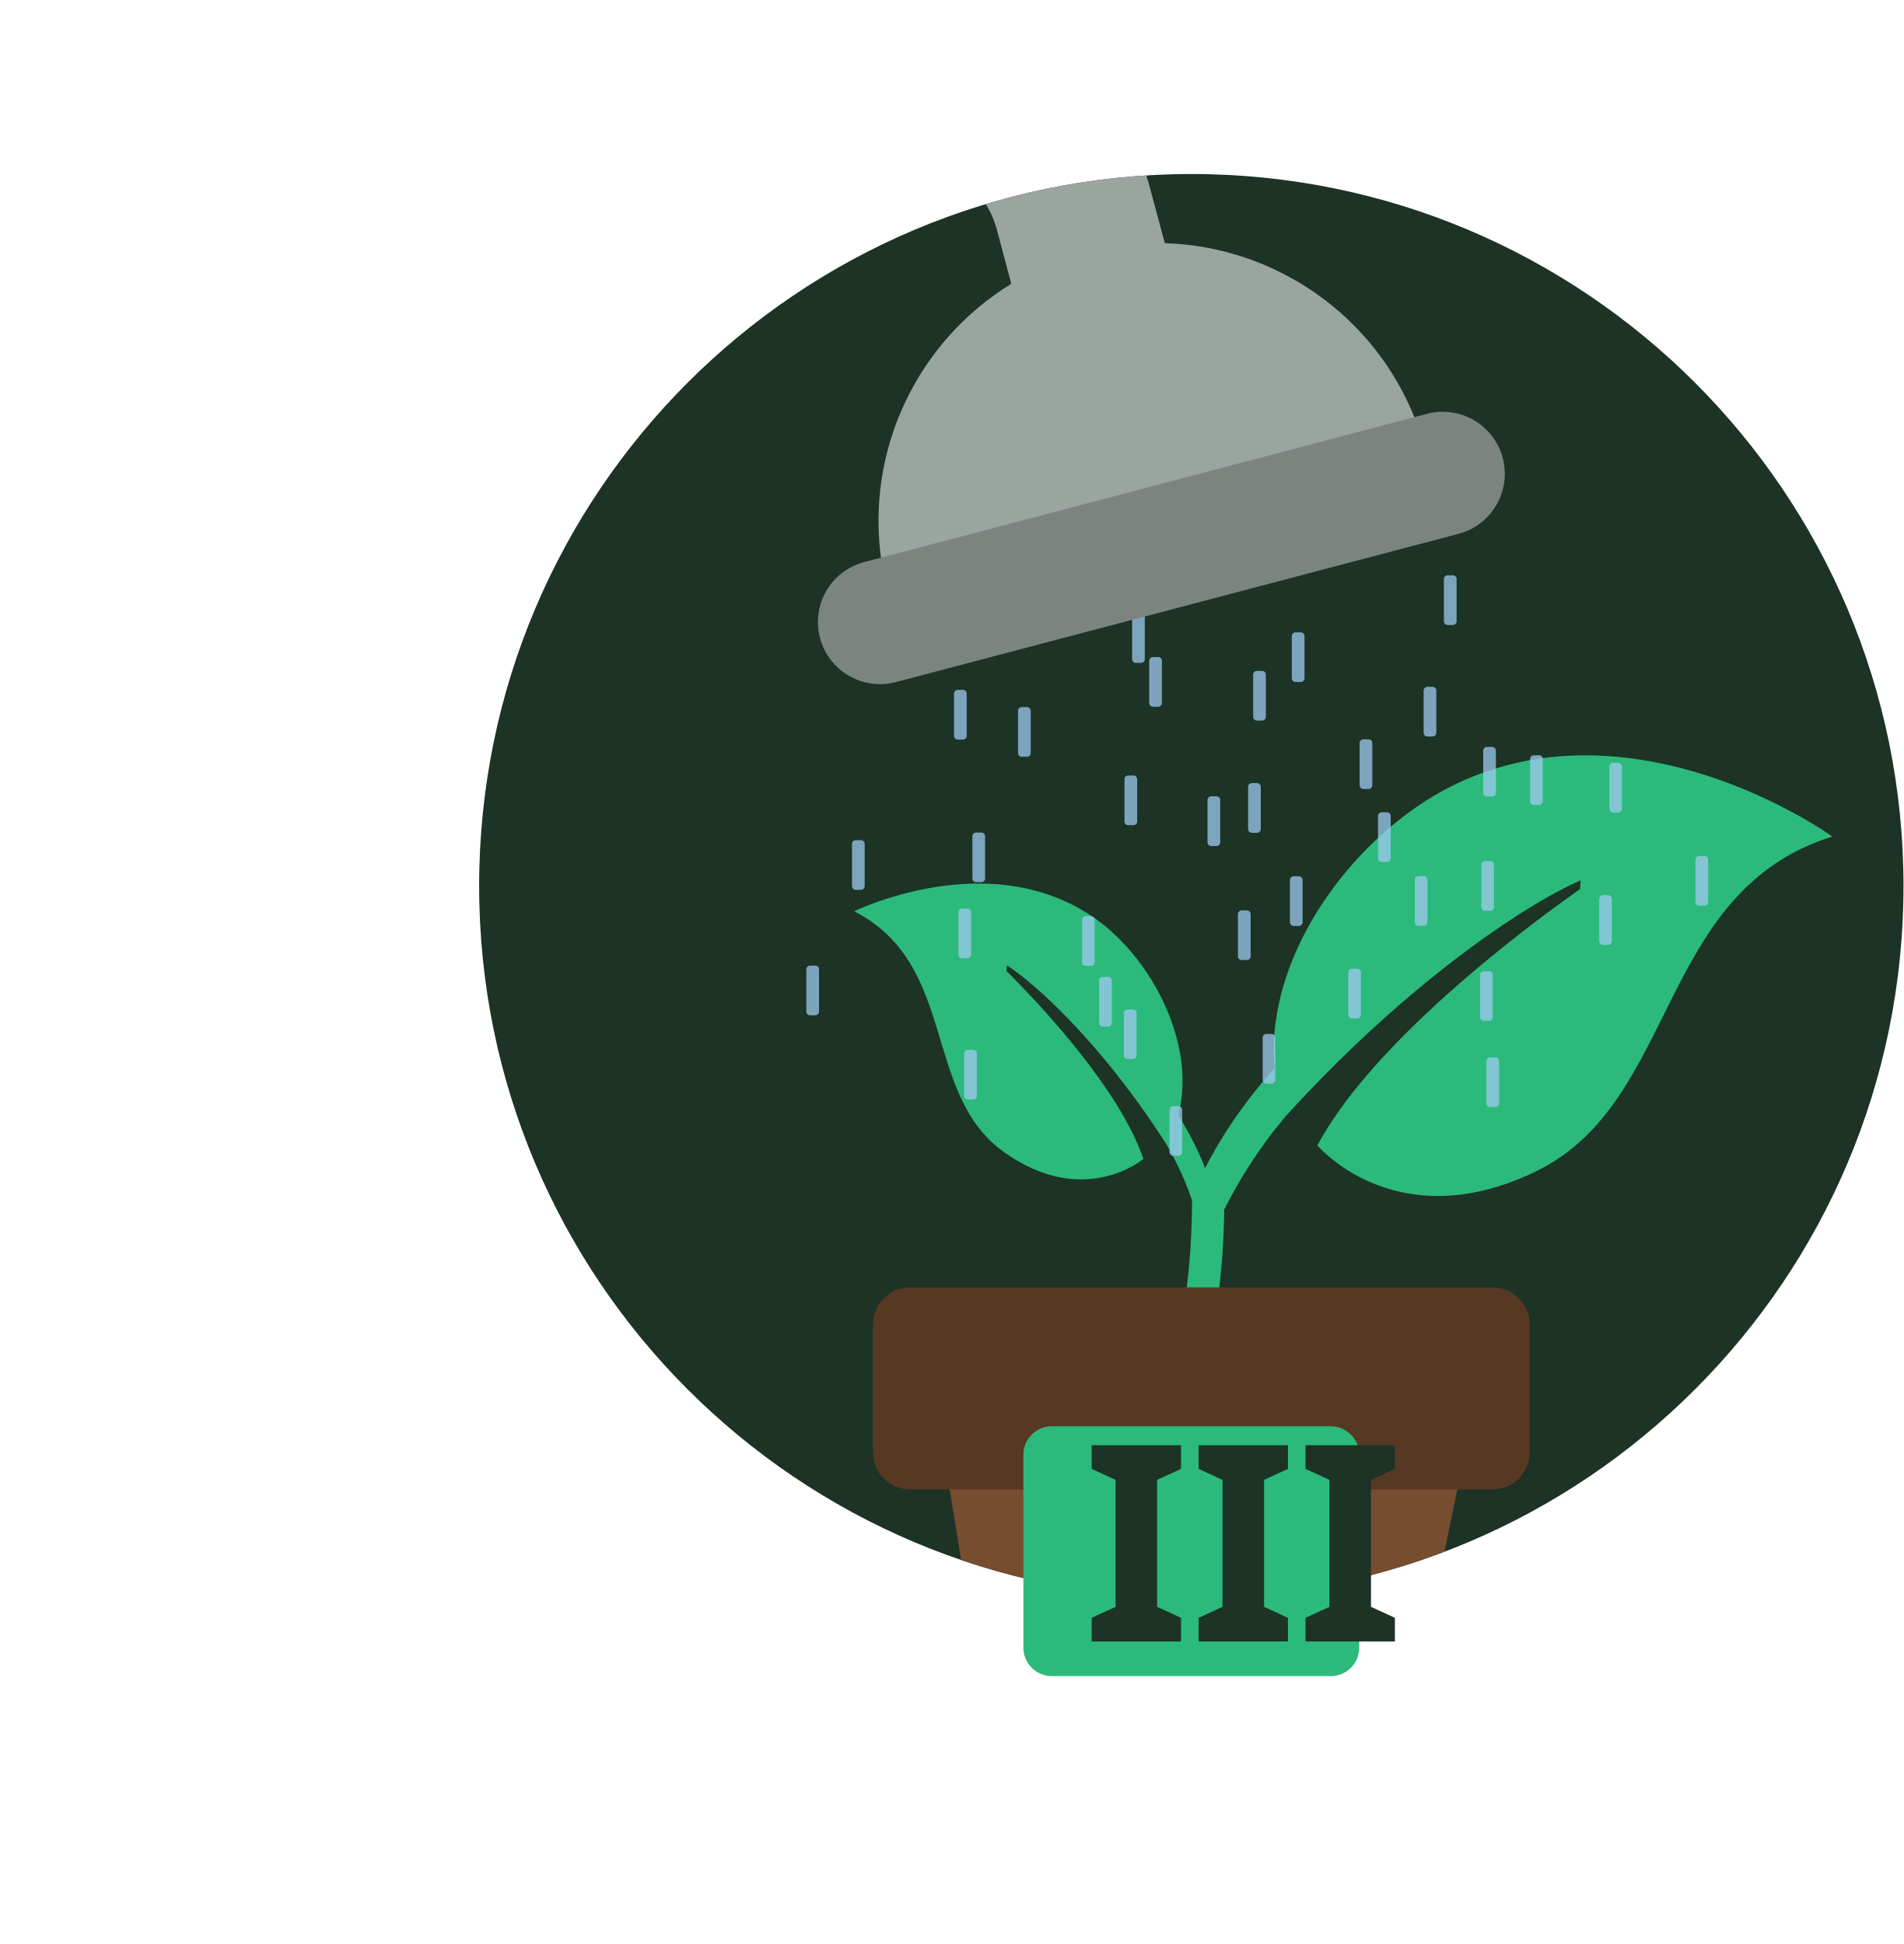
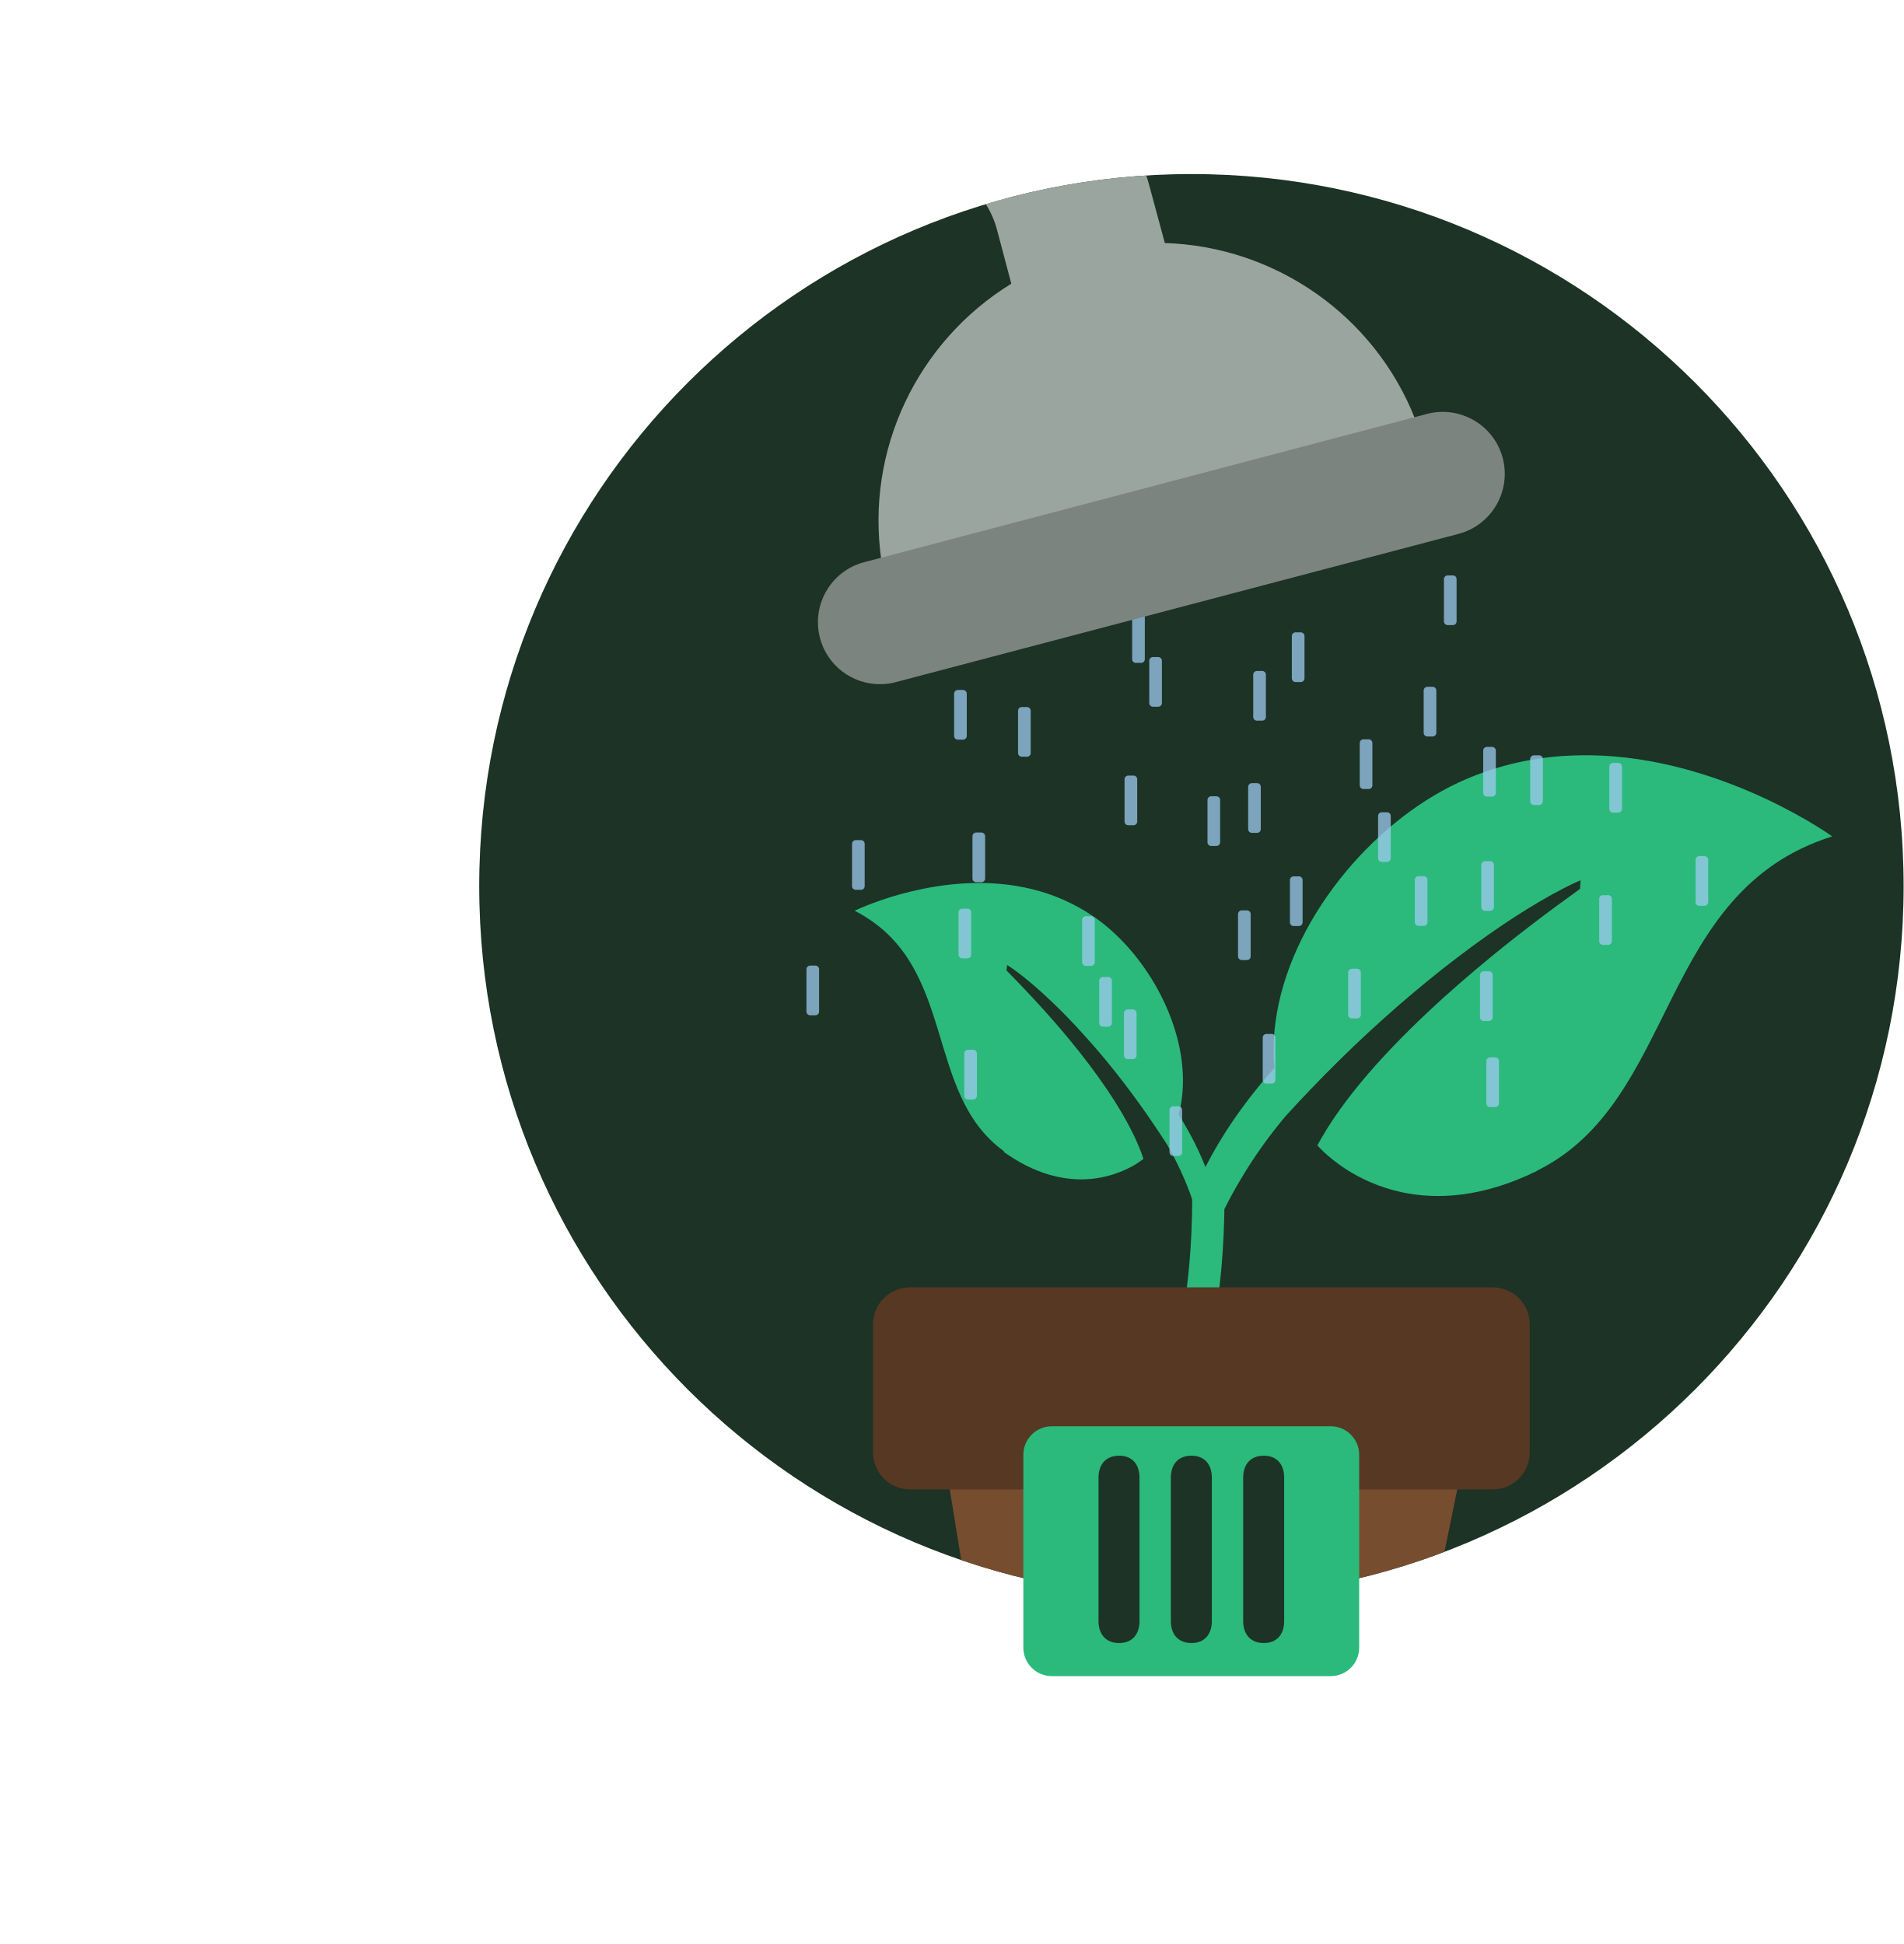
- <svg xmlns="http://www.w3.org/2000/svg" id="Calque_2" data-name="Calque 2" viewBox="0 0 855.75 874.16">
+ <svg xmlns="http://www.w3.org/2000/svg" id="Calque_2" data-name="Calque 2" viewBox="0 0 120.28 122.86">
  <defs>
    <style>
      .cls-1 {
-         stroke: #9ecaef;
-         stroke-linecap: round;
-         stroke-linejoin: round;
-         stroke-width: 3.35px;
+         fill: #7c8480;
      }

-       .cls-1, .cls-2, .cls-3 {
-         fill: none;
+       .cls-1, .cls-2, .cls-3, .cls-4, .cls-5, .cls-6, .cls-7 {
+         stroke-width: 0px;
      }

      .cls-2 {
-         stroke: #2bba7c;
-         stroke-miterlimit: 10;
-         stroke-width: 14.51px;
+         fill: #2bba7c;
      }

-       .cls-4 {
-         fill: #7c8480;
-       }
- 
-       .cls-4, .cls-5, .cls-3, .cls-6, .cls-7, .cls-8, .cls-9 {
-         stroke-width: 0px;
-       }
- 
-       .cls-5 {
-         fill: #2bba7c;
+       .cls-3, .cls-8, .cls-9 {
+         fill: none;
      }

      .cls-10 {
        opacity: .75;
      }

-       .cls-6 {
+       .cls-4 {
        fill: #774d2f;
      }

      .cls-11 {
        clip-path: url(#clippath);
      }

-       .cls-12 {
-         font-family: Como-ExtraBold, Como;
-         font-size: 123.59px;
-         font-weight: 700;
+       .cls-8 {
+         stroke: #2bba7c;
+         stroke-miterlimit: 10;
+         stroke-width: 2.04px;
      }

-       .cls-12, .cls-8 {
+       .cls-5 {
+         fill: #9ba5a0;
+       }
+ 
+       .cls-6 {
        fill: #1c3326;
      }

      .cls-7 {
-         fill: #9ba5a0;
+         fill: #563823;
      }

      .cls-9 {
-         fill: #563823;
+         stroke: #9ecaef;
+         stroke-linecap: round;
+         stroke-linejoin: round;
+         stroke-width: .47px;
      }
    </style>
    <clipPath id="clippath">
-       <circle class="cls-3" cx="535.58" cy="398.42" r="320.17" />
+       <circle class="cls-3" cx="75.28" cy="56" r="45" />
    </clipPath>
  </defs>
  <g id="Calque_1-2" data-name="Calque 1">
    <g>
      <g>
-         <circle class="cls-8" cx="535.58" cy="398.42" r="320.17" />
+         <circle class="cls-6" cx="75.28" cy="56" r="45" />
        <g class="cls-11">
          <g>
            <g>
-               <path class="cls-6" d="m600.03,874.16h-125.98c-9.17,0-16.68-7.51-16.68-16.68l-33.71-207.96c0-9.17,7.51-16.68,16.68-16.68h202.28c9.17,0,16.68,7.51,16.68,16.68l-42.59,207.96c0,9.17-7.51,16.68-16.68,16.68Z" />
+               <path class="cls-4" d="m84.34,122.86h-17.71c-1.29,0-2.34-1.05-2.34-2.34l-4.74-29.23c0-1.29,1.05-2.34,2.34-2.34h28.43c1.29,0,2.34,1.05,2.34,2.34l-5.99,29.23c0,1.29-1.05,2.34-2.34,2.34Z" />
              <g>
-                 <path class="cls-5" d="m690.83,526.59c-24.57,12-44.96,12.89-60.69,9.51-10.17-2.18-18.39-6.14-24.54-10.05-4.77-3.02-8.3-6.01-10.53-8.11-1.88-1.77-2.83-2.91-2.83-2.91.6-1.11,1.21-2.23,1.87-3.34,12.54-21.75,33.91-44.23,55.58-63.74,4.6-4.13,9.2-8.13,13.74-11.96,17.88-15.08,34.7-27.55,45.54-35.26.46-.34.92-.67,1.37-.98.12-1.3.19-2.6.26-3.9-2.34,1.02-4.9,2.24-7.65,3.65-12.5,6.4-29,16.83-47.68,31.05-4.62,3.52-9.36,7.27-14.23,11.25-16.51,13.52-34.24,29.7-52.09,48.38-3.69,3.85-7.38,7.82-11.07,11.88-.99,1.18-1.95,2.35-2.89,3.52-7.38,9.19-13.14,17.93-17.44,25.16-2.84,4.79-5.02,8.93-6.61,12.11-1.15,2.33-3.3,3.82-5.67,4.21h-.01c-1.64-.23-3.25-.48-4.88-.77h-.01c-3.56-1.84-5.18-6.07-3.67-9.82.89-2.21,2.05-4.92,3.53-8.04,5.01-10.5,13.72-25.67,28.19-42.85,1.45-1.73,2.97-3.47,4.54-5.24-.6-6.83-.4-13.73.51-20.58,6.02-45.56,43.18-89.61,82.23-107.77,15.66-7.29,31.48-10.91,46.82-11.99,6.25-.44,12.42-.46,18.46-.13,56.73,3.03,102.77,36.28,102.77,36.28-78.9,24.72-69.07,119.21-132.93,150.42Z" />
-                 <path class="cls-5" d="m451.17,517.92c14.08,10.11,26.73,12.83,36.93,12.38,6.59-.29,12.15-1.89,16.4-3.68,3.3-1.38,5.82-2.88,7.44-3.95,1.36-.91,2.08-1.52,2.08-1.52-.26-.76-.52-1.52-.81-2.29-5.53-14.93-16.5-31.24-27.98-45.74-2.44-3.07-4.89-6.06-7.32-8.93-9.57-11.32-18.76-20.9-24.72-26.87-.25-.26-.51-.52-.75-.76.07-.82.15-1.64.25-2.47,1.35.88,2.83,1.92,4.39,3.09,7.13,5.33,16.34,13.59,26.51,24.46,2.51,2.69,5.08,5.54,7.7,8.54,8.88,10.2,18.25,22.19,27.42,35.77,1.9,2.8,3.79,5.67,5.66,8.6.49.84.97,1.68,1.44,2.51,3.64,6.52,6.31,12.6,8.23,17.58,1.26,3.29,2.19,6.11,2.85,8.27.47,1.58,1.65,2.73,3.1,3.23h0c1.05.03,2.08.04,3.13.04h0c2.42-.77,3.88-3.24,3.33-5.75-.32-1.48-.76-3.29-1.36-5.4-2.02-7.09-5.86-17.5-13.08-29.77-.73-1.23-1.49-2.48-2.28-3.76,1.1-4.21,1.71-8.54,1.86-12.92,1.07-29.11-17.48-60.59-39.97-76.08-9.02-6.22-18.52-10.15-28-12.46-3.86-.94-7.71-1.6-11.53-2.04-35.78-4.12-68.08,11.78-68.08,11.78,46.69,23.82,30.53,81.83,67.13,108.11Z" />
-                 <path class="cls-2" d="m543.19,537.88c0,45.83-8.03,82.91-17.95,82.91" />
+                 <path class="cls-2" d="m97.1,74.01c-3.45,1.69-6.32,1.81-8.53,1.34-1.43-.31-2.58-.86-3.45-1.41-.67-.43-1.17-.85-1.48-1.14-.26-.25-.4-.41-.4-.41.08-.16.17-.31.26-.47,1.76-3.06,4.77-6.22,7.81-8.96.65-.58,1.29-1.14,1.93-1.68,2.51-2.12,4.88-3.87,6.4-4.96.07-.05.13-.09.19-.14.02-.18.03-.37.04-.55-.33.14-.69.31-1.07.51-1.76.9-4.08,2.36-6.7,4.36-.65.49-1.32,1.02-2,1.58-2.32,1.9-4.81,4.17-7.32,6.8-.52.54-1.04,1.1-1.56,1.67-.14.17-.27.33-.41.5-1.04,1.29-1.85,2.52-2.45,3.54-.4.67-.71,1.25-.93,1.7-.16.33-.46.54-.8.59h0c-.23-.03-.46-.07-.69-.11h0c-.5-.26-.73-.85-.52-1.38.13-.31.29-.69.5-1.13.7-1.48,1.93-3.61,3.96-6.02.2-.24.42-.49.64-.74-.08-.96-.06-1.93.07-2.89.85-6.4,6.07-12.59,11.56-15.15,2.2-1.02,4.42-1.53,6.58-1.68.88-.06,1.75-.06,2.6-.02,7.97.43,14.44,5.1,14.44,5.1-11.09,3.48-9.71,16.75-18.68,21.14Z" />
+                 <path class="cls-2" d="m63.41,72.79c1.98,1.42,3.76,1.8,5.19,1.74.93-.04,1.71-.27,2.31-.52.46-.19.82-.4,1.05-.56.19-.13.29-.21.29-.21-.04-.11-.07-.21-.11-.32-.78-2.1-2.32-4.39-3.93-6.43-.34-.43-.69-.85-1.03-1.26-1.35-1.59-2.64-2.94-3.47-3.78-.04-.04-.07-.07-.11-.11,0-.12.02-.23.04-.35.19.12.4.27.62.43,1,.75,2.3,1.91,3.73,3.44.35.38.71.78,1.08,1.2,1.25,1.43,2.56,3.12,3.85,5.03.27.39.53.8.8,1.21.07.12.14.24.2.35.51.92.89,1.77,1.16,2.47.18.46.31.86.4,1.16.07.22.23.38.44.45h0c.15,0,.29,0,.44,0h0c.34-.11.55-.46.47-.81-.05-.21-.11-.46-.19-.76-.28-1-.82-2.46-1.84-4.18-.1-.17-.21-.35-.32-.53.15-.59.24-1.2.26-1.82.15-4.09-2.46-8.52-5.62-10.69-1.27-.87-2.6-1.43-3.93-1.75-.54-.13-1.08-.23-1.62-.29-5.03-.58-9.57,1.66-9.57,1.66,6.56,3.35,4.29,11.5,9.44,15.2Z" />
+                 <path class="cls-8" d="m76.35,75.6c0,6.44-1.13,11.65-2.52,11.65" />
              </g>
-               <rect class="cls-9" x="392.43" y="578.9" width="295.26" height="90.85" rx="16.68" ry="16.68" />
+               <rect class="cls-7" x="55.16" y="81.36" width="41.5" height="12.77" rx="2.34" ry="2.34" />
            </g>
            <g class="cls-10">
-               <rect class="cls-1" x="447.66" y="73.71" width="2.36" height="18.99" />
-               <rect class="cls-1" x="720.61" y="404.21" width="2.36" height="18.99" />
-               <rect class="cls-1" x="725.17" y="344.71" width="2.36" height="18.99" />
-               <rect class="cls-1" x="763.92" y="386.59" width="2.36" height="18.99" />
-               <rect class="cls-1" x="565.05" y="303.35" width="2.36" height="18.99" />
-               <rect class="cls-1" x="637.7" y="395.66" width="2.36" height="18.99" />
-               <rect class="cls-1" x="558.21" y="411.04" width="2.36" height="18.99" />
-               <rect class="cls-1" x="430.57" y="311.89" width="2.36" height="18.99" />
-               <rect class="cls-1" x="607.79" y="437.26" width="2.36" height="18.99" />
-               <rect class="cls-1" x="669.9" y="477.14" width="2.36" height="18.99" />
-               <rect class="cls-1" x="667.05" y="438.4" width="2.36" height="18.99" />
-               <rect class="cls-1" x="435.13" y="473.72" width="2.36" height="18.99" />
-               <rect class="cls-1" x="495.81" y="440.96" width="2.36" height="18.99" />
-               <rect class="cls-1" x="544.53" y="359.76" width="2.36" height="18.99" />
-               <rect class="cls-1" x="612.91" y="334.12" width="2.36" height="18.99" />
-               <rect class="cls-1" x="668.47" y="337.54" width="2.36" height="18.99" />
-               <rect class="cls-1" x="667.62" y="388.87" width="2.36" height="18.99" />
-               <rect class="cls-1" x="459.35" y="319.63" width="2.36" height="18.99" />
-               <rect class="cls-1" x="438.83" y="376.05" width="2.36" height="18.99" />
-               <rect class="cls-1" x="507.21" y="350.4" width="2.36" height="18.99" />
-               <rect class="cls-1" x="562.77" y="353.82" width="2.36" height="18.99" />
-               <rect class="cls-1" x="581.57" y="395.71" width="2.36" height="18.99" />
-               <rect class="cls-1" x="384.7" y="379.47" width="2.36" height="18.99" />
-               <rect class="cls-1" x="364.18" y="435.88" width="2.36" height="18.99" />
-               <rect class="cls-1" x="432.56" y="410.24" width="2.36" height="18.99" />
-               <rect class="cls-1" x="488.12" y="413.66" width="2.36" height="18.99" />
-               <rect class="cls-1" x="506.93" y="455.54" width="2.36" height="18.99" />
-               <rect class="cls-1" x="602.94" y="229.6" width="2.36" height="18.99" />
-               <rect class="cls-1" x="582.43" y="286.01" width="2.36" height="18.99" />
-               <rect class="cls-1" x="650.81" y="260.37" width="2.36" height="18.99" />
-               <rect class="cls-1" x="641.69" y="310.52" width="2.36" height="18.99" />
-               <rect class="cls-1" x="621.18" y="366.93" width="2.36" height="18.99" />
-               <rect class="cls-1" x="689.56" y="341.29" width="2.36" height="18.99" />
-               <rect class="cls-1" x="443.96" y="251.82" width="2.36" height="18.99" />
-               <rect class="cls-1" x="499.52" y="255.24" width="2.36" height="18.99" />
-               <rect class="cls-1" x="518.32" y="297.13" width="2.36" height="18.99" />
-               <rect class="cls-1" x="463.05" y="141.52" width="2.36" height="18.99" />
-               <rect class="cls-1" x="442.54" y="197.93" width="2.36" height="18.99" />
-               <rect class="cls-1" x="510.92" y="172.29" width="2.36" height="18.99" />
-               <rect class="cls-1" x="566.47" y="175.7" width="2.36" height="18.99" />
-               <rect class="cls-1" x="585.28" y="217.59" width="2.36" height="18.99" />
-               <rect class="cls-1" x="436.27" y="232.12" width="2.36" height="18.99" />
-               <rect class="cls-1" x="491.83" y="235.54" width="2.36" height="18.99" />
-               <rect class="cls-1" x="510.63" y="277.42" width="2.36" height="18.99" />
-               <rect class="cls-1" x="569.32" y="466.6" width="2.36" height="18.99" />
-               <rect class="cls-1" x="527.44" y="499.08" width="2.36" height="18.99" />
+               <rect class="cls-9" x="62.92" y="10.36" width=".33" height="2.67" />
+               <rect class="cls-9" x="101.28" y="56.81" width=".33" height="2.67" />
+               <rect class="cls-9" x="101.92" y="48.45" width=".33" height="2.67" />
+               <rect class="cls-9" x="107.37" y="54.34" width=".33" height="2.67" />
+               <rect class="cls-9" x="79.42" y="42.64" width=".33" height="2.67" />
+               <rect class="cls-9" x="89.63" y="55.61" width=".33" height="2.67" />
+               <rect class="cls-9" x="78.46" y="57.77" width=".33" height="2.67" />
+               <rect class="cls-9" x="60.52" y="43.84" width=".33" height="2.67" />
+               <rect class="cls-9" x="85.42" y="61.46" width=".33" height="2.67" />
+               <rect class="cls-9" x="94.15" y="67.06" width=".33" height="2.67" />
+               <rect class="cls-9" x="93.75" y="61.62" width=".33" height="2.67" />
+               <rect class="cls-9" x="61.16" y="66.58" width=".33" height="2.67" />
+               <rect class="cls-9" x="69.69" y="61.98" width=".33" height="2.67" />
+               <rect class="cls-9" x="76.53" y="50.56" width=".33" height="2.67" />
+               <rect class="cls-9" x="86.15" y="46.96" width=".33" height="2.67" />
+               <rect class="cls-9" x="93.95" y="47.44" width=".33" height="2.67" />
+               <rect class="cls-9" x="93.83" y="54.66" width=".33" height="2.67" />
+               <rect class="cls-9" x="64.56" y="44.92" width=".33" height="2.67" />
+               <rect class="cls-9" x="61.68" y="52.85" width=".33" height="2.67" />
+               <rect class="cls-9" x="71.29" y="49.25" width=".33" height="2.67" />
+               <rect class="cls-9" x="79.1" y="49.73" width=".33" height="2.67" />
+               <rect class="cls-9" x="81.74" y="55.62" width=".33" height="2.67" />
+               <rect class="cls-9" x="54.07" y="53.33" width=".33" height="2.67" />
+               <rect class="cls-9" x="51.19" y="61.26" width=".33" height="2.67" />
+               <rect class="cls-9" x="60.8" y="57.66" width=".33" height="2.67" />
+               <rect class="cls-9" x="68.61" y="58.14" width=".33" height="2.67" />
+               <rect class="cls-9" x="71.25" y="64.03" width=".33" height="2.67" />
+               <rect class="cls-9" x="84.74" y="32.27" width=".33" height="2.67" />
+               <rect class="cls-9" x="81.86" y="40.2" width=".33" height="2.67" />
+               <rect class="cls-9" x="91.47" y="36.6" width=".33" height="2.67" />
+               <rect class="cls-9" x="90.19" y="43.64" width=".33" height="2.67" />
+               <rect class="cls-9" x="87.31" y="51.57" width=".33" height="2.67" />
+               <rect class="cls-9" x="96.92" y="47.97" width=".33" height="2.67" />
+               <rect class="cls-9" x="62.4" y="35.39" width=".33" height="2.67" />
+               <rect class="cls-9" x="70.21" y="35.87" width=".33" height="2.67" />
+               <rect class="cls-9" x="72.85" y="41.76" width=".33" height="2.67" />
+               <rect class="cls-9" x="65.08" y="19.89" width=".33" height="2.67" />
+               <rect class="cls-9" x="62.2" y="27.82" width=".33" height="2.67" />
+               <rect class="cls-9" x="71.81" y="24.21" width=".33" height="2.67" />
+               <rect class="cls-9" x="79.62" y="24.7" width=".33" height="2.67" />
+               <rect class="cls-9" x="82.26" y="30.58" width=".33" height="2.67" />
+               <rect class="cls-9" x="61.32" y="32.62" width=".33" height="2.67" />
+               <rect class="cls-9" x="69.13" y="33.1" width=".33" height="2.67" />
+               <rect class="cls-9" x="71.77" y="38.99" width=".33" height="2.67" />
+               <rect class="cls-9" x="80.02" y="65.58" width=".33" height="2.67" />
+               <rect class="cls-9" x="74.13" y="70.15" width=".33" height="2.67" />
            </g>
            <g>
-               <path class="cls-7" d="m243.58,87c11.08-19.11,166.74-19.54,185.85-8.45,9.17,5.32,15.83,14.08,18.64,24.36l6.57,24.71c-42.05,25.79-65.78,74.72-58.34,124.84l-2.08.47c-14.34,3.81-22.85,18.48-18.98,32.72,3.87,14.24,18.48,22.85,32.72,18.98l244.07-64.72c14.34-3.81,22.85-18.48,18.98-32.72-3.87-14.24-18.48-22.85-32.72-18.98l-1.98.53c-18.43-47.19-63.42-77.93-112.63-79.38l-6.67-24.76c-7.53-28.62-26.17-52.97-51.75-67.81C411.98-14.14,212.71-2.12,181.8,51.17L4.84,356.3c-9.91,17.09-4.11,38.9,12.98,48.81,17.09,9.91,38.9,4.11,48.81-12.98L243.58,87Z" />
-               <path class="cls-4" d="m395.59,307.65c-12.36,0-23.66-8.28-26.96-20.8-3.93-14.9,4.97-30.16,19.87-34.09l253-66.67c14.9-3.93,30.16,4.97,34.09,19.87,3.93,14.9-4.97,30.16-19.87,34.09l-253,66.67c-2.38.63-4.77.93-7.13.93Z" />
+               <path class="cls-5" d="m34.24,12.23c1.56-2.69,23.44-2.75,26.12-1.19,1.29.75,2.22,1.98,2.62,3.42l.92,3.47c-5.91,3.63-9.25,10.5-8.2,17.55l-.29.07c-2.01.54-3.21,2.6-2.67,4.6s2.6,3.21,4.6,2.67l34.3-9.1c2.02-.54,3.21-2.6,2.67-4.6s-2.6-3.21-4.6-2.67l-.28.07c-2.59-6.63-8.91-10.95-15.83-11.16l-.94-3.48c-1.06-4.02-3.68-7.45-7.27-9.53C57.9-1.99,29.9-.3,25.55,7.19L.68,50.08c-1.39,2.4-.58,5.47,1.82,6.86s5.47.58,6.86-1.82L34.24,12.23Z" />
+               <path class="cls-1" d="m55.6,43.24c-1.74,0-3.33-1.16-3.79-2.92-.55-2.09.7-4.24,2.79-4.79l35.56-9.37c2.09-.55,4.24.7,4.79,2.79s-.7,4.24-2.79,4.79l-35.56,9.37c-.33.09-.67.13-1,.13Z" />
            </g>
          </g>
        </g>
      </g>
      <g>
-         <rect class="cls-5" x="460.08" y="641.36" width="150.99" height="112.34" rx="12.78" ry="12.78" />
-         <text class="cls-12" transform="translate(486.82 738.12)">
-           <tspan x="0" y="0">III</tspan>
-         </text>
+         <rect class="cls-2" x="64.66" y="90.14" width="21.22" height="15.79" rx="1.8" ry="1.8" />
+         <g>
+           <path class="cls-6" d="m72,93.39v9.06c0,.87-.49,1.39-1.29,1.39s-1.3-.52-1.3-1.39v-9.06c0-.87.49-1.39,1.3-1.39s1.29.52,1.29,1.39Z" />
+           <path class="cls-6" d="m76.57,93.39v9.06c0,.87-.49,1.39-1.29,1.39s-1.3-.52-1.3-1.39v-9.06c0-.87.49-1.39,1.3-1.39s1.29.52,1.29,1.39Z" />
+           <path class="cls-6" d="m81.14,93.39v9.06c0,.87-.49,1.39-1.29,1.39s-1.3-.52-1.3-1.39v-9.06c0-.87.49-1.39,1.3-1.39s1.29.52,1.29,1.39Z" />
+         </g>
      </g>
    </g>
  </g>
</svg>
